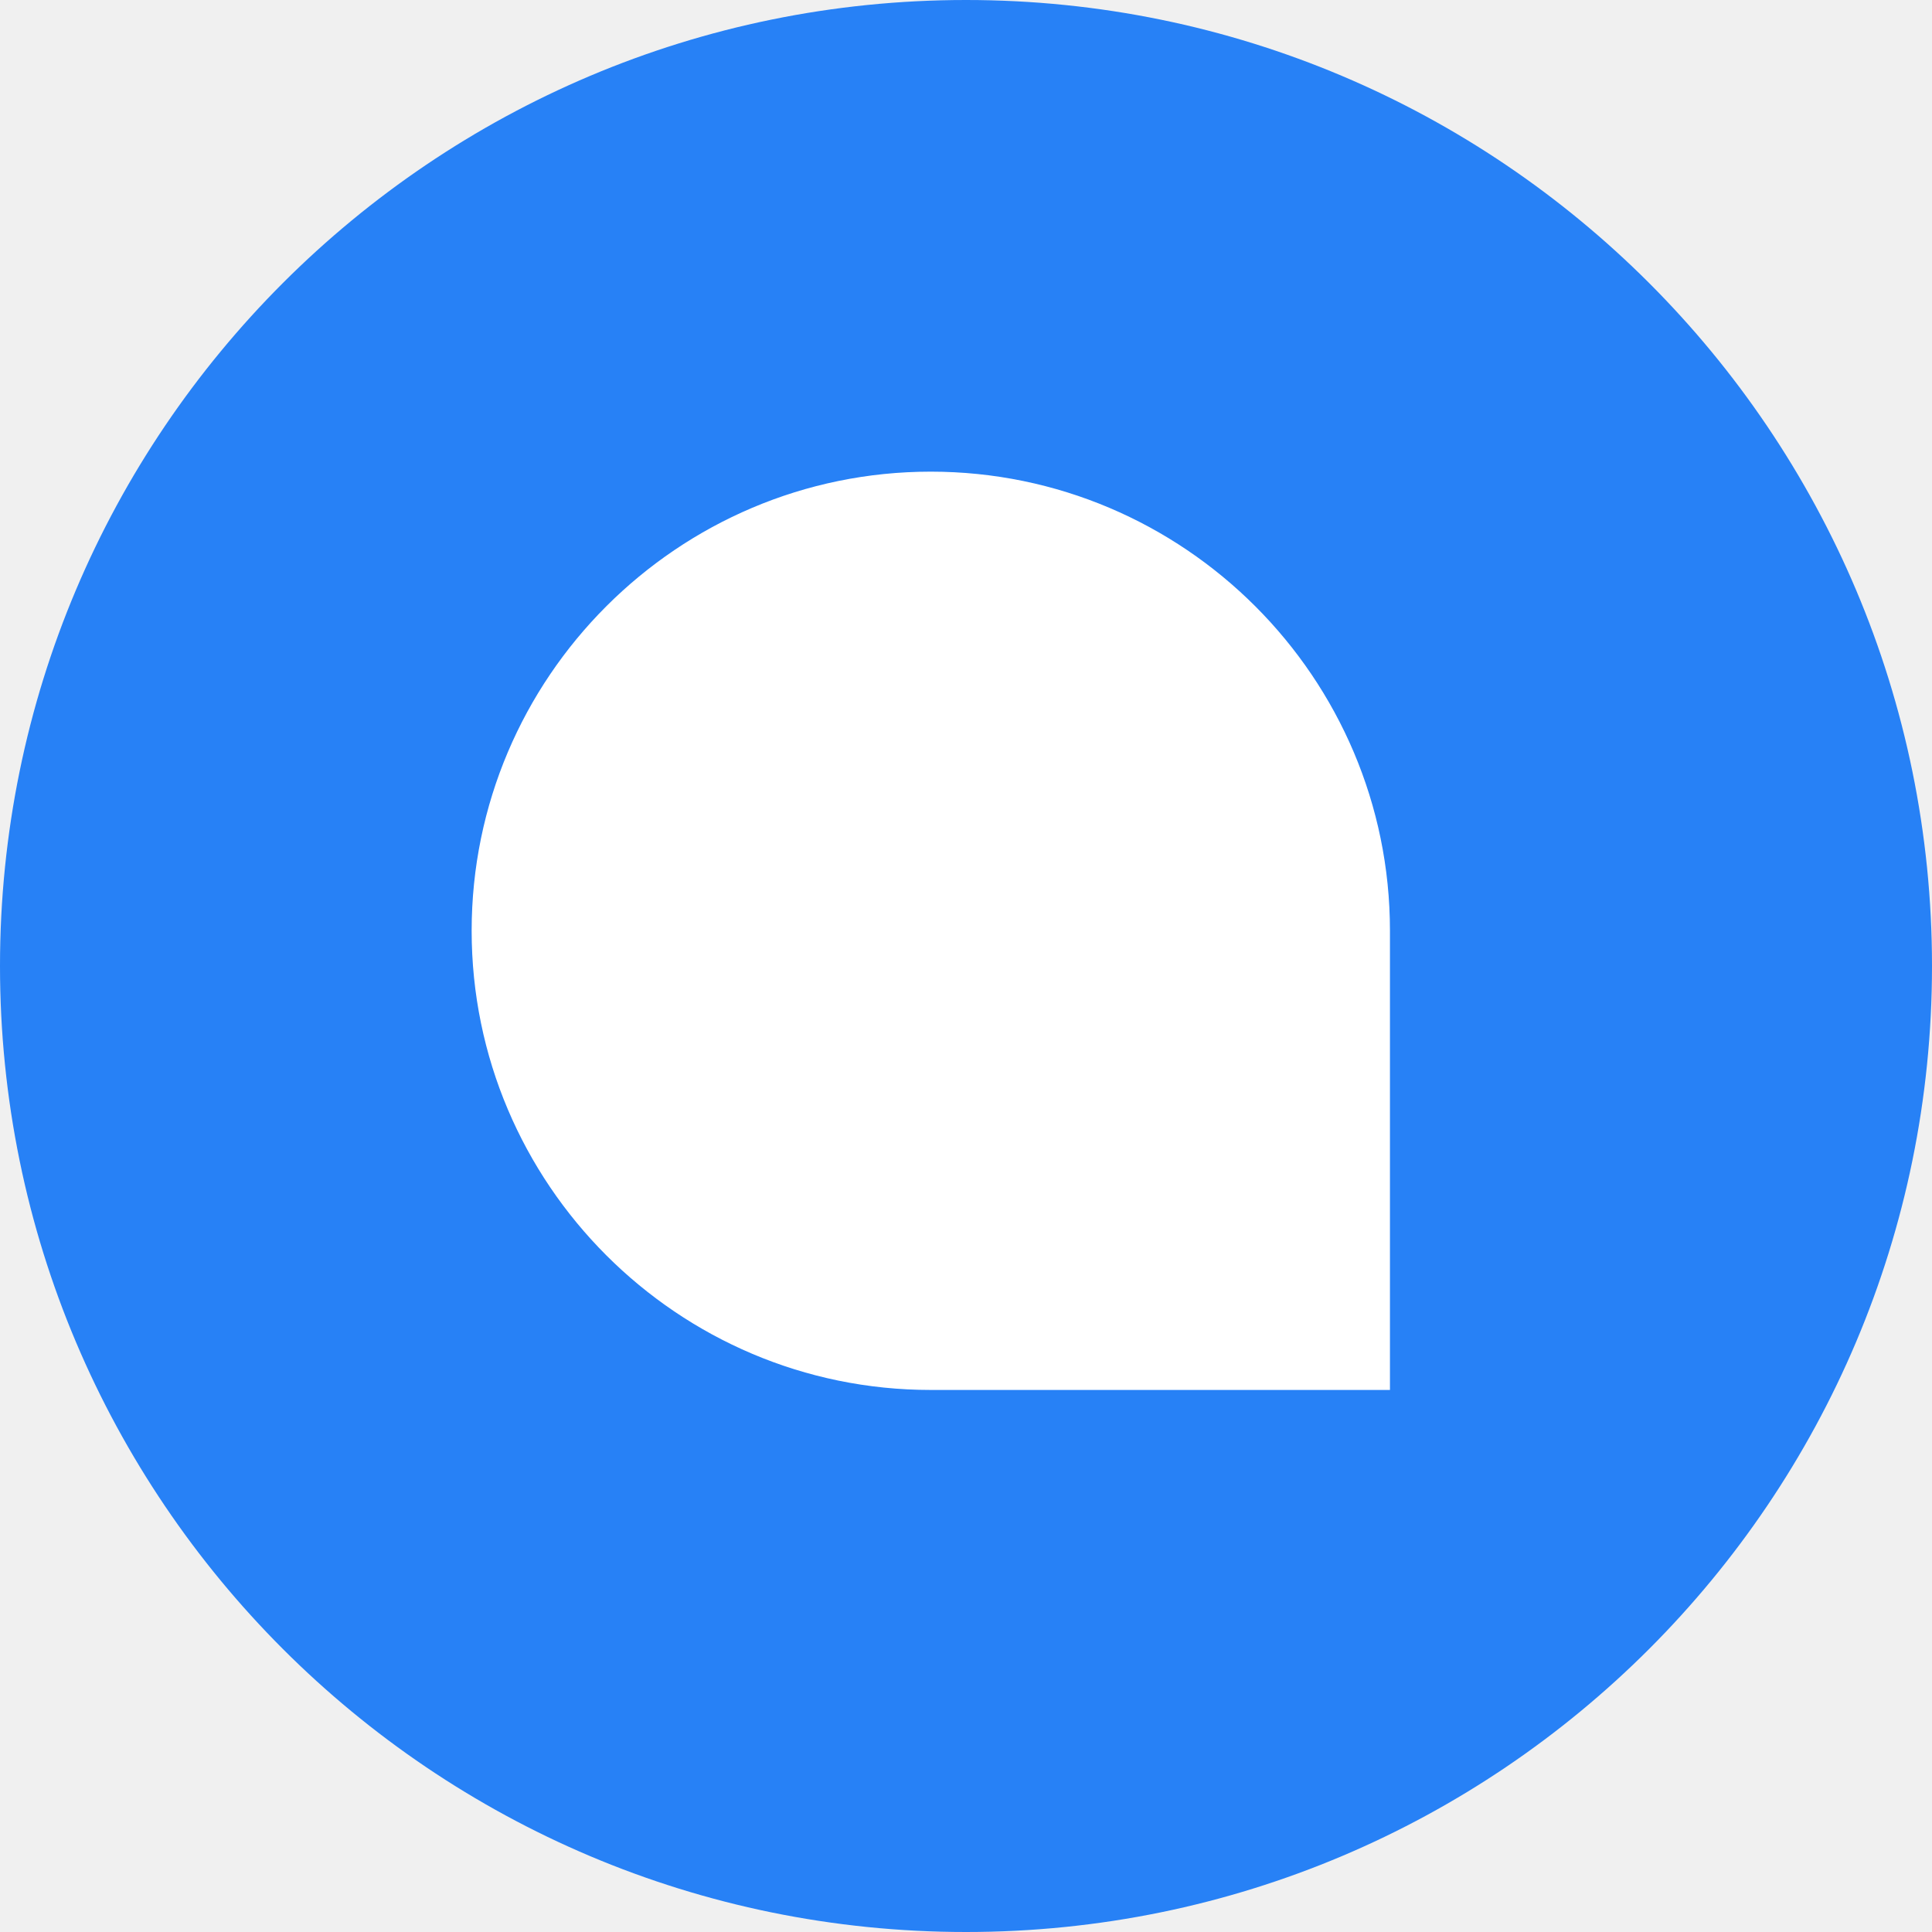
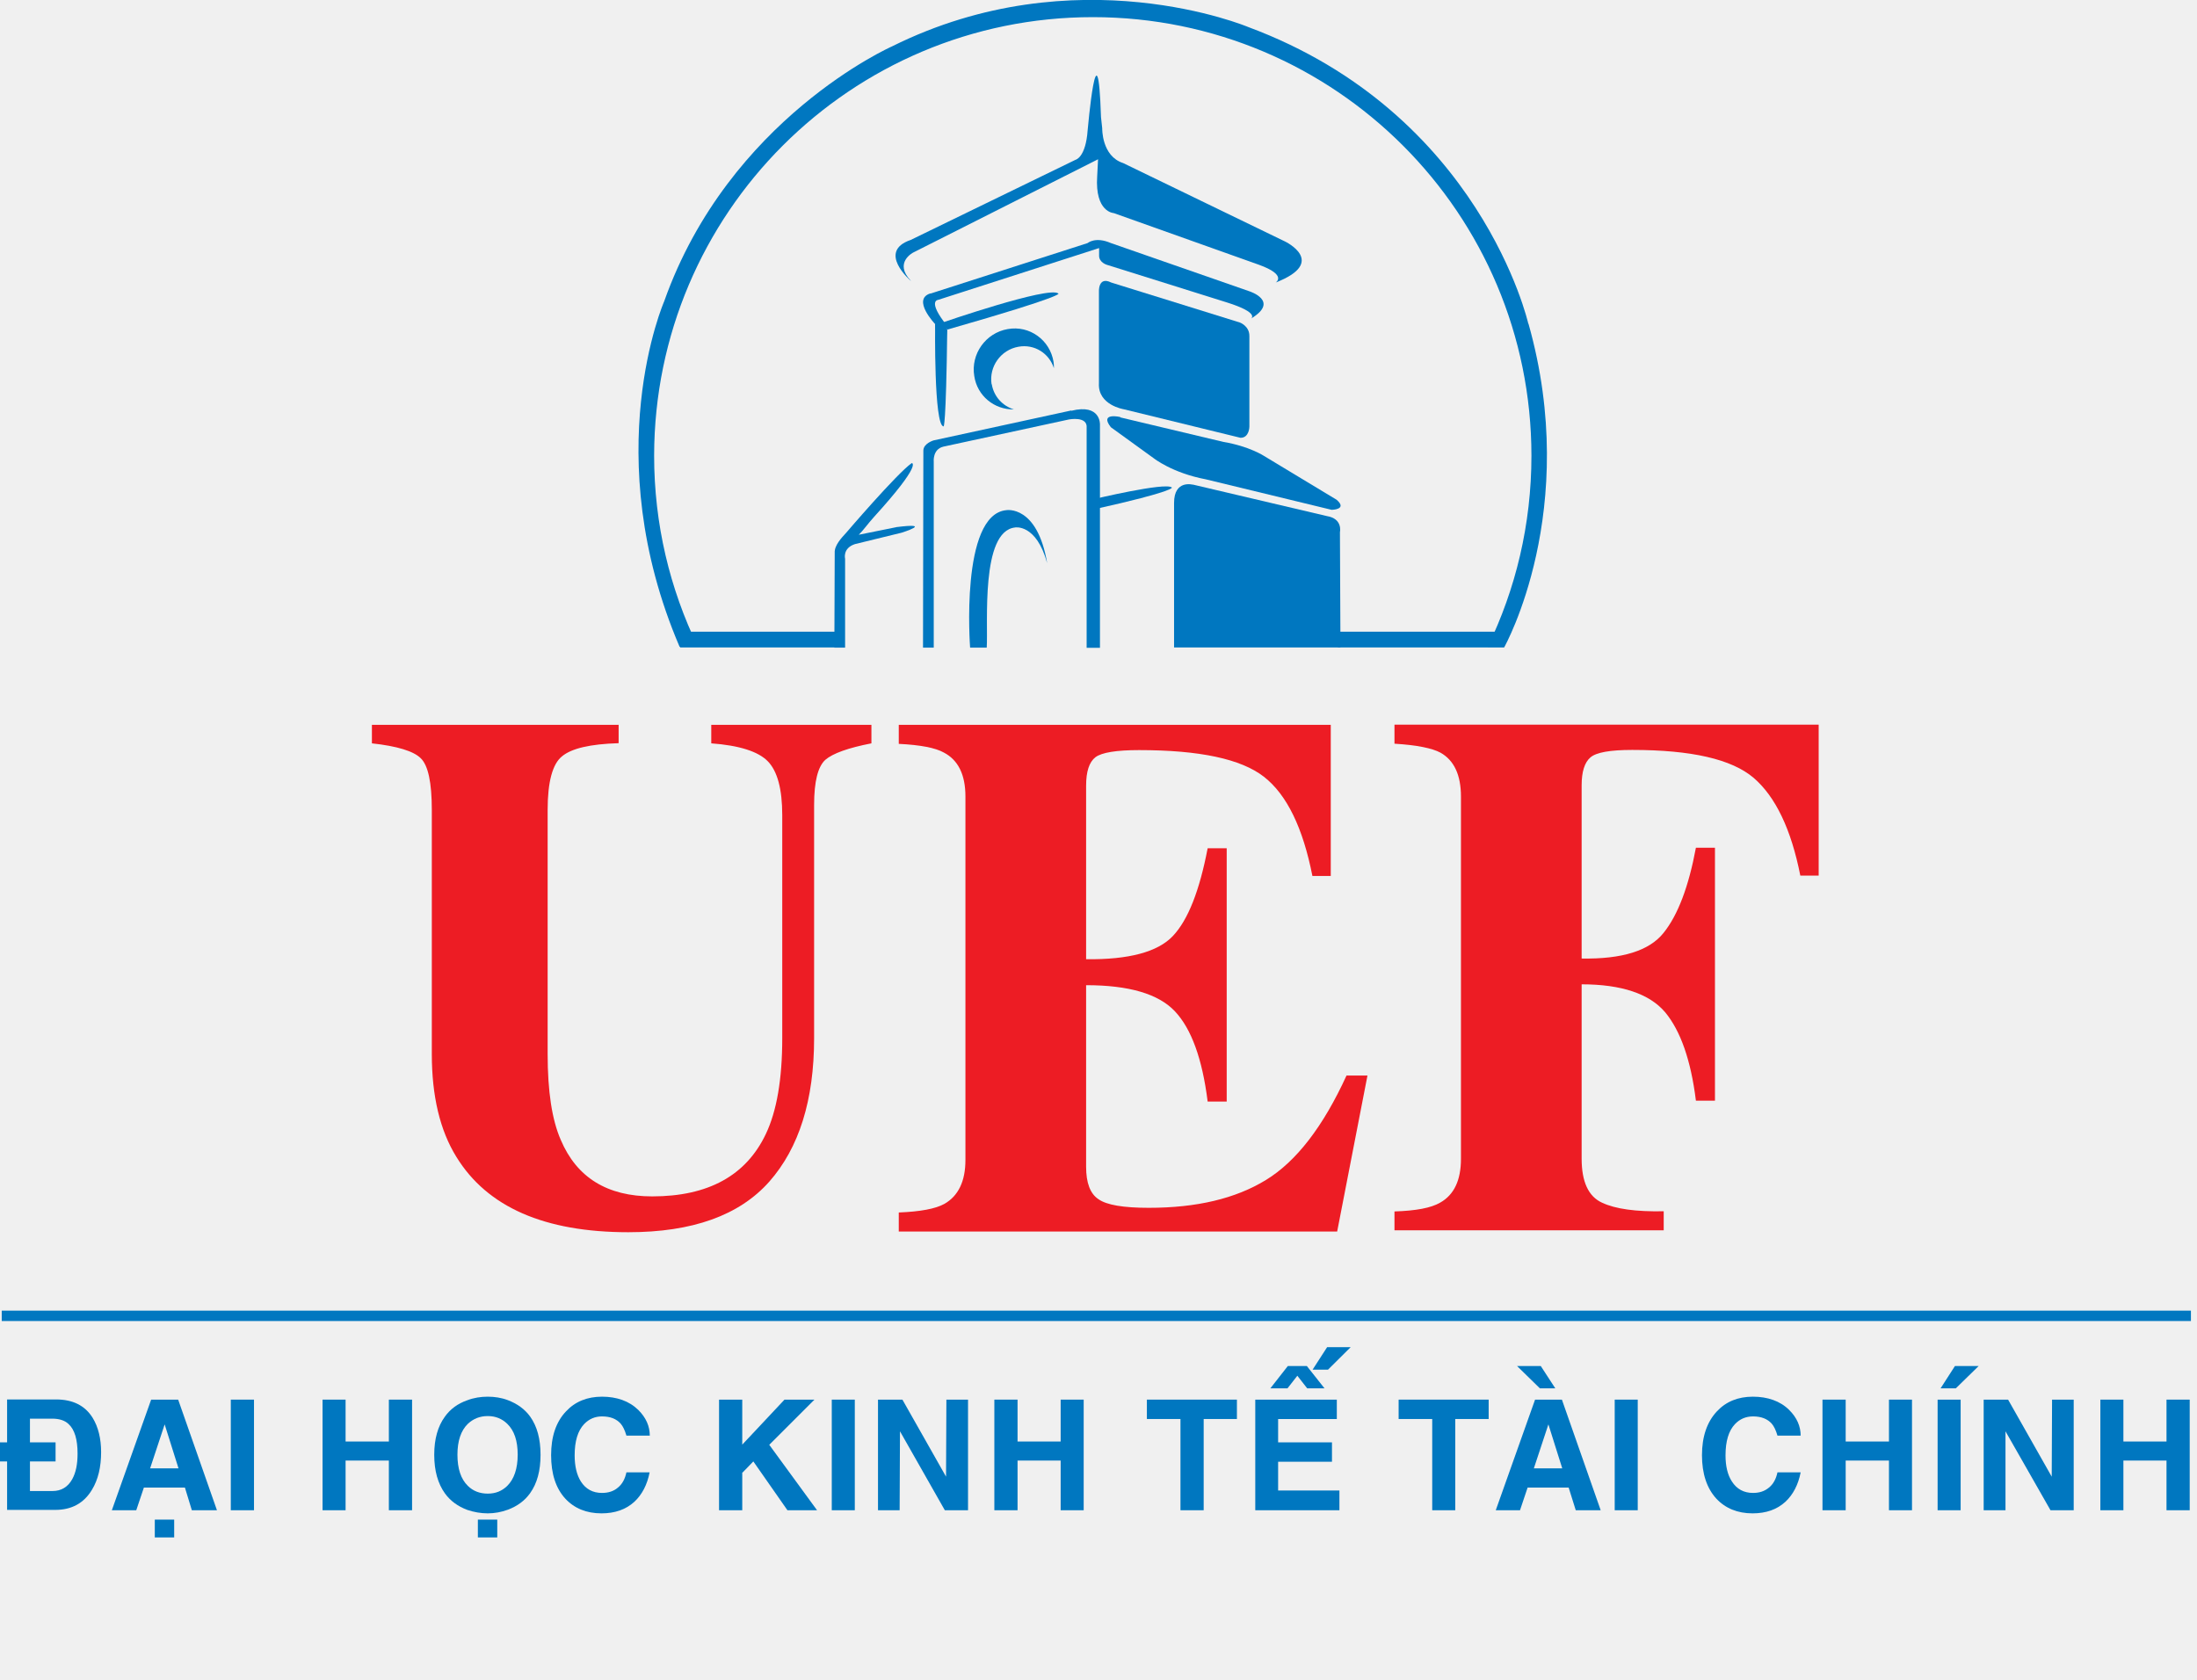
- <svg xmlns="http://www.w3.org/2000/svg" width="16" height="16" viewBox="0 0 16 16" fill="none">
-   <g clip-path="url(#woot-logo-clip-2342424e23u32098)">
-     <path d="M8 16C12.418 16 16 12.418 16 8C16 3.582 12.418 0 8 0C3.582 0 0 3.582 0 8C0 12.418 3.582 16 8 16Z" fill="#2781F6" />
-     <path d="M11.417 11.417H7.708C5.664 11.417 4 9.753 4 7.708C4 5.664 5.664 4 7.708 4C9.753 4 11.417 5.664 11.417 7.708V11.417Z" fill="white" stroke="white" stroke-width="0.188" />
+ <svg xmlns="http://www.w3.org/2000/svg" viewBox="0 0 126.891 97.033" data-name="Layer 2" id="Layer_2" style="max-height: 500px" width="126.891" height="97.033">
+   <defs>
+     <style>
+       .cls-1 {
+         fill: #0077c0;
+       }
+ 
+       .cls-1, .cls-2, .cls-3, .cls-4, .cls-5, .cls-6 {
+         stroke-width: 0px;
+       }
+ 
+       .cls-2 {
+         fill: #ed1c24;
+       }
+ 
+       .cls-3 {
+         fill: #f2a31f;
+       }
+ 
+       .cls-4 {
+         fill: #f9a620;
+       }
+ 
+       .cls-5 {
+         fill: #fff;
+       }
+ 
+       .cls-6 {
+         fill: #4e4e50;
+       }
+     </style>
+   </defs>
+   <g data-name="Layer 1" id="Layer_1-2">
+     <g>
+       <g>
+         <g>
+           <path d="M35.73,41.86v1.07c-1.64.05-2.72.3-3.27.76-.55.44-.83,1.48-.83,3.09v14.11c0,2.15.25,3.8.76,4.96.92,2.17,2.68,3.26,5.28,3.26,3.23,0,5.42-1.2,6.56-3.6.63-1.32.95-3.16.95-5.54v-12.88c0-1.51-.28-2.55-.84-3.12-.55-.56-1.64-.91-3.26-1.03v-1.07h9.25v1.07c-1.34.26-2.23.58-2.66.95-.43.39-.65,1.25-.65,2.61v13.47c0,3.58-.87,6.34-2.59,8.29-1.73,1.95-4.44,2.92-8.14,2.92-4.84,0-8.15-1.45-9.93-4.35-.95-1.53-1.42-3.52-1.42-5.94v-14.1c0-1.58-.21-2.58-.64-2.99-.41-.41-1.36-.7-2.82-.86v-1.07h14.23Z" class="cls-2" />
+           <path d="M51.91,71.14v-1.1c1.24-.05,2.12-.21,2.64-.5.8-.46,1.21-1.3,1.21-2.54v-20.99c0-1.26-.42-2.11-1.25-2.54-.48-.27-1.35-.44-2.6-.5v-1.1h24.95v8.73h-1.06c-.55-2.79-1.48-4.7-2.8-5.73-1.32-1.03-3.72-1.54-7.21-1.54-1.32,0-2.16.14-2.52.41-.36.28-.54.82-.54,1.65v10.02c2.47.03,4.14-.42,5.01-1.34.88-.93,1.54-2.62,2.01-5.07h1.1v14.63h-1.1c-.31-2.47-.94-4.2-1.89-5.21-.95-1.01-2.66-1.51-5.13-1.51v10.49c0,.92.23,1.55.71,1.87.48.34,1.44.5,2.91.5,2.76,0,5.01-.53,6.77-1.61,1.75-1.07,3.3-3.08,4.65-6.03h1.21l-1.75,9.01h-25.31Z" class="cls-2" />
+           <path d="M80.54,69.98c1.24-.04,2.11-.2,2.64-.51.8-.45,1.2-1.29,1.2-2.53v-20.92c0-1.26-.4-2.1-1.18-2.54-.48-.26-1.36-.44-2.66-.52v-1.1h24.5v8.72h-1.06c-.53-2.69-1.44-4.57-2.7-5.65-1.27-1.08-3.6-1.61-7.01-1.61-1.27,0-2.07.14-2.41.43-.34.29-.51.83-.51,1.61v10.01c2.34.04,3.91-.45,4.73-1.48.83-1.03,1.45-2.67,1.87-4.92h1.1v14.61h-1.1c-.29-2.34-.89-4.04-1.78-5.11-.9-1.06-2.51-1.61-4.82-1.61v10.07c0,1.33.39,2.18,1.17,2.54.78.37,1.97.53,3.57.5v1.1h-15.55v-1.1Z" class="cls-2" />
+         </g>
+         <g>
+           <path d="M.41,84.42h-.41v-1.1h.41v-2.48h2.83c.96,0,1.67.35,2.11,1.06.32.52.49,1.19.49,1.98,0,.86-.17,1.59-.53,2.18-.47.78-1.18,1.16-2.12,1.16H.41v-2.82ZM1.73,81.95v1.37h1.48v1.1h-1.48v1.71h1.3c.5,0,.88-.22,1.14-.68.21-.38.31-.86.31-1.48,0-.82-.17-1.39-.52-1.71-.22-.21-.54-.31-.94-.31h-1.28Z" class="cls-1" />
+           <path d="M8.31,85.93l-.44,1.31h-1.41l2.27-6.39h1.56l2.24,6.39h-1.45l-.4-1.31h-2.37ZM8.67,84.82h1.64l-.8-2.54-.84,2.54ZM10.06,87.78v1.03h-1.12v-1.03h1.12Z" class="cls-1" />
+           <path d="M14.67,80.85v6.39h-1.34v-6.39h1.34Z" class="cls-1" />
+           <path d="M22.46,84.37h-2.5v2.87h-1.33v-6.39h1.33v2.42h2.5v-2.42h1.34v6.39h-1.34v-2.87Z" class="cls-1" />
+           <path d="M25.08,84.03c0-.91.21-1.64.61-2.19.32-.45.75-.76,1.29-.95.39-.15.79-.21,1.19-.21s.79.06,1.16.2c.55.21.98.52,1.29.95.4.56.6,1.29.6,2.21s-.2,1.65-.6,2.21c-.31.44-.75.76-1.29.96-.38.14-.77.21-1.16.21s-.8-.07-1.18-.2c-.54-.2-.98-.52-1.29-.95-.41-.57-.62-1.31-.62-2.23ZM26.42,84.03c0,.81.2,1.41.6,1.8.3.3.69.45,1.15.45s.82-.15,1.13-.45c.39-.39.6-.99.6-1.8s-.2-1.39-.6-1.78c-.31-.3-.68-.45-1.13-.45s-.83.15-1.15.45c-.4.39-.6.99-.6,1.78ZM28.72,87.78v1.03h-1.12v-1.03h1.12Z" class="cls-1" />
+           <path d="M37.52,82.93h-1.34c-.09-.31-.2-.54-.33-.69-.25-.28-.6-.42-1.08-.42-.41,0-.75.15-1.03.44-.37.39-.55.99-.55,1.81,0,.62.12,1.13.36,1.51.28.44.69.66,1.22.66.37,0,.68-.1.92-.31.25-.2.41-.5.49-.88h1.34c-.14.72-.44,1.29-.88,1.7-.49.45-1.13.67-1.9.67-.87,0-1.57-.29-2.09-.85-.55-.6-.82-1.44-.82-2.51s.28-1.92.86-2.53c.53-.57,1.23-.85,2.08-.85s1.57.25,2.1.77c.44.44.66.93.66,1.49Z" class="cls-1" />
+           <path d="M42.87,85.06v2.18h-1.34v-6.39h1.34v2.6l2.44-2.6h1.73l-2.61,2.61,2.76,3.78h-1.71l-1.97-2.82-.62.64Z" class="cls-1" />
+           <path d="M49.37,80.85v6.39h-1.33v-6.39h1.33Z" class="cls-1" />
+           <path d="M54.66,80.85h1.25v6.39h-1.34l-2.59-4.56-.02,4.56h-1.25v-6.39h1.41l2.52,4.45.02-4.45Z" class="cls-1" />
+           <path d="M61.26,84.37h-2.49v2.87h-1.34v-6.39h1.34v2.42h2.49v-2.42h1.33v6.39h-1.33v-2.87Z" class="cls-1" />
+           <path d="M69.52,81.97v5.27h-1.34v-5.27h-1.94v-1.12h5.2v1.12h-1.92Z" class="cls-1" />
+           <path d="M77.21,80.85v1.12h-3.39v1.35h3.11v1.12h-3.11v1.66h3.54v1.14h-4.86v-6.39h4.7ZM75.48,78.91l1.02,1.29h-1l-.57-.73-.57.73h-.99l1.01-1.29h1.1ZM78.01,77.82l-1.31,1.3h-.89l.84-1.3h1.36Z" class="cls-1" />
+           <path d="M84.05,81.97v5.27h-1.33v-5.27h-1.94v-1.12h5.2v1.12h-1.92Z" class="cls-1" />
+           <path d="M88.23,85.93l-.44,1.31h-1.4l2.27-6.39h1.55l2.24,6.39h-1.44l-.41-1.31h-2.37ZM88.94,80.2l-1.32-1.29h1.37l.84,1.29h-.89ZM88.59,84.82h1.64l-.8-2.54-.84,2.54Z" class="cls-1" />
+           <path d="M94.59,80.85v6.39h-1.33v-6.39h1.33Z" class="cls-1" />
+           <path d="M104,82.93h-1.34c-.09-.31-.2-.54-.33-.69-.25-.28-.61-.42-1.08-.42-.42,0-.76.15-1.04.44-.37.39-.55.99-.55,1.81,0,.62.12,1.13.37,1.51.28.44.69.66,1.22.66.37,0,.67-.1.92-.31.25-.2.41-.5.49-.88h1.34c-.14.72-.44,1.29-.88,1.7-.49.45-1.12.67-1.9.67-.86,0-1.57-.29-2.09-.85-.55-.6-.83-1.44-.83-2.51s.29-1.92.86-2.53c.53-.57,1.23-.85,2.08-.85s1.58.25,2.1.77c.44.44.66.93.66,1.49Z" class="cls-1" />
+           <path d="M109.1,84.37h-2.5v2.87h-1.34v-6.39h1.34v2.42h2.5v-2.42h1.33v6.39h-1.33v-2.87Z" class="cls-1" />
+           <path d="M113.24,80.85v6.39h-1.33v-6.39h1.33ZM114.28,78.91l-1.32,1.29h-.88l.83-1.29h1.37Z" class="cls-1" />
+           <path d="M118.52,80.85h1.25v6.39h-1.34l-2.6-4.56v4.56h-1.26v-6.39h1.41l2.52,4.45.02-4.45Z" class="cls-1" />
+           <path d="M125.13,84.37h-2.49v2.87h-1.33v-6.39h1.33v2.42h2.49v-2.42h1.34v6.39h-1.34v-2.87Z" class="cls-1" />
+         </g>
+         <rect height=".6" width="126.44" y="75.71" x=".1" class="cls-1" />
+         <g>
+           <rect height=".91" width="9.25" y="36.49" x="39.28" class="cls-1" />
+           <rect height=".91" width="9.61" y="36.49" x="77.27" class="cls-1" />
+           <g>
+             <path d="M63.47,16.89s-.07-.96.71-.57l7.43,2.31s.56.2.55.79v5.22s0,.65-.51.65l-6.75-1.65s-1.5-.24-1.43-1.5v-5.24Z" class="cls-1" />
+             <path d="M57.27,22.2c-.16-1.02.53-1.99,1.55-2.17.92-.17,1.78.38,2.05,1.24,0-.12,0-.24-.02-.36-.2-1.27-1.39-2.13-2.65-1.9-1.27.22-2.14,1.44-1.93,2.71.17,1.15,1.16,1.95,2.29,1.93-.65-.2-1.16-.74-1.28-1.46Z" class="cls-1" />
+             <path d="M52.6,16.22s-1.97-1.69,0-2.36l9.52-4.63s.59-.12.7-1.72c0,0,.58-6.55.77-.74l.07.64s-.04,1.61,1.21,2.01l9.35,4.53s2.49,1.19-.54,2.37c0,0,.69-.43-.98-1.03l-8.37-2.98s-1.1-.04-.96-2.13l.05-.98-10.68,5.39s-1.13.58-.14,1.62Z" class="cls-1" />
+             <path d="M53.74,16.96l9.08-2.92s.44-.39,1.34,0l8.01,2.79s1.76.56.09,1.57c0,0,.51-.33-1.4-.93l-6.92-2.17s-.48-.13-.46-.56v-.41l-9.29,2.99s-.67.03.51,1.5c0,0-.29,4.77-.2,5.81l-.49-5.91s-1.36-1.42-.28-1.77Z" class="cls-1" />
+             <path d="M54.41,18.64s6.14-2.12,6.71-1.69c0,0,.65.07-6.41,2.09l-.3-.4Z" class="cls-1" />
+             <path d="M63.14,28.84s4.18-1,4.54-.68c0,0,.28.2-4.54,1.27v-.59Z" class="cls-1" />
+             <path d="M54.01,18.72s-.08,5.9.49,5.91c0,0,.14.09.21-5.59l-.7-.32Z" class="cls-1" />
+             <path d="M61.88,23.71l-7.96,1.73s-.58.17-.59.58l-.02,11.39h.62v-10.73s-.08-.73.56-.88l7.25-1.57s1.09-.21,1.02.49v12.7h.77v-12.9s.05-1.22-1.66-.79Z" class="cls-1" />
+             <path d="M51.78,30.45l-2.18.44c.25-.24.51-.62.89-1.04,2.82-3.1,2.17-3.1,2.17-3.1-.85.59-3.8,4.04-3.8,4.04-.26.28-.67.72-.65,1.13l-.02,5.49h.62v-5.13s-.16-.61.57-.85l2.7-.66s1.91-.6-.32-.32Z" class="cls-1" />
+             <path d="M58.62,30.47s1.23-.24,1.86,2.06c-.57-3.38-2.36-3.06-2.36-3.06-2.68.26-2.09,7.94-2.09,7.94h.96c.09-1.34-.37-6.73,1.64-6.94Z" class="cls-1" />
+             <path d="M68.9,28s-1.09-.31-1.09,1.05v8.35h9.61l-.03-6.66s.18-.78-.76-.93l-7.74-1.82Z" class="cls-1" />
+             <path d="M64.71,24.09s-1.24-.29-.55.59l2.46,1.78s1.07.86,3.03,1.23l7.26,1.76s.94-.01.29-.58l-4.19-2.53s-.85-.56-2.34-.81l-5.97-1.42Z" class="cls-1" />
+           </g>
+           <path d="M88.27,18.7s-2.74-12.15-16.18-17.14c0,0-9.93-4.18-20.57,1.12,0,0-9.42,4.16-13.16,14.73,0,0-3.87,8.83.89,19.95h1.06c-1.62-3.34-2.53-7.08-2.53-11.04C37.8,12.33,49.13.99,63.12.99s25.33,11.34,25.33,25.34c0,3.96-.91,7.71-2.53,11.04h.97s4.43-7.91,1.39-18.67Z" class="cls-1" />
+         </g>
+       </g>
+       <g>
+         <g>
+           <rect height="46.4" width="46.39" y="25.64" x="154.44" class="cls-3" />
+           <g>
+             <path d="M188.14,45.4c-3.13-.8-3.9-1.19-3.9-2.37v-.07c0-.86.8-1.58,2.32-1.58,1.71.1,3.36.73,4.71,1.79l2.06-3c-1.9-1.53-4.28-2.35-6.72-2.3-3.69,0-6.33,2.17-6.33,5.46v.05c0,3.59,2.35,4.6,6.01,5.53,3.02.78,3.64,1.3,3.64,2.3v.05c0,1.06-.98,1.72-2.58,1.72-2.02-.02-3.95-.81-5.42-2.19l-.1-.09s-.26-.22-.43-.4c-.07-.06-.14-.14-.2-.21-.34,1.26-.89,2.44-1.64,3.51l.46.38c2.05,1.62,4.59,2.51,7.21,2.5,3.9,0,6.63-2.02,6.63-5.61v-.05c0-3.13-2.05-4.41-5.72-5.41" class="cls-5" />
+             <path d="M184.04,59.38l-9.75-7.92c-2.35,2.09-5.94,1.88-8.03-.47s-1.88-5.94.47-8.03c2.35-2.09,5.94-1.88,8.03.47.94,1.05,1.45,2.41,1.44,3.82-.01,1.03-.31,2.05-.86,2.92l2.84,2.35c2.91-4.26,1.82-10.07-2.44-12.99-4.26-2.91-10.07-1.82-12.98,2.44-2.91,4.26-1.82,10.07,2.44,12.99,2.83,1.94,6.49,2.17,9.54.6l8.94,4.25.35-.43Z" class="cls-5" />
+           </g>
+         </g>
+         <g>
+           <path d="M227,54.92c-.34.72-.81,1.33-1.41,1.82-.6.49-1.32.87-2.16,1.13-.84.26-1.76.39-2.78.39-1.43,0-2.83-.25-4.21-.74-1.38-.49-2.63-1.25-3.75-2.26l2.44-2.92c.86.7,1.74,1.25,2.64,1.66.9.41,1.89.62,2.96.62.86,0,1.52-.16,2-.47.47-.31.71-.75.71-1.3v-.05c0-.27-.05-.5-.15-.71-.1-.21-.29-.4-.56-.58-.28-.18-.66-.36-1.15-.54-.49-.18-1.13-.37-1.92-.56-.95-.23-1.81-.49-2.58-.78-.77-.29-1.42-.64-1.96-1.06-.54-.42-.95-.94-1.25-1.57-.3-.63-.44-1.4-.44-2.33v-.05c0-.86.16-1.63.48-2.32.32-.69.77-1.28,1.34-1.78.58-.5,1.27-.88,2.07-1.15.8-.27,1.68-.4,2.65-.4,1.38,0,2.64.21,3.79.62,1.15.41,2.21,1,3.17,1.77l-2.14,3.11c-.84-.57-1.66-1.02-2.46-1.35-.8-.33-1.61-.5-2.41-.5s-1.41.16-1.81.47c-.4.31-.6.7-.6,1.17v.05c0,.3.06.57.17.79.12.22.33.42.63.6.3.18.72.35,1.25.51.53.16,1.2.35,2,.56.95.25,1.8.53,2.54.84.74.31,1.37.69,1.88,1.13.51.44.9.95,1.16,1.54.26.59.39,1.3.39,2.12v.05c0,.93-.17,1.76-.51,2.48Z" class="cls-6" />
+           <path d="M237.62,43.03v14.95h-4.13v-14.95h-5.71v-3.81h15.54v3.81h-5.71Z" class="cls-6" />
+           <path d="M256.96,58.05l-1.71-4.21h-7.93l-1.71,4.21h-4.21l8.04-18.89h3.8l8.04,18.89h-4.31ZM251.28,44.12l-2.49,6.08h4.98l-2.49-6.08Z" class="cls-6" />
+           <path d="M273.89,57.99l-4.02-6h-3.24v6h-4.13v-18.76h8.57c2.23,0,3.97.55,5.21,1.63,1.24,1.09,1.86,2.61,1.86,4.56v.05c0,1.52-.37,2.76-1.11,3.71-.74.96-1.71,1.66-2.91,2.1l4.58,6.7h-4.82ZM273.97,45.63c0-.89-.29-1.56-.86-2.01-.57-.45-1.37-.67-2.38-.67h-4.1v5.39h4.18c1.02,0,1.8-.24,2.34-.72.54-.48.82-1.13.82-1.93v-.05Z" class="cls-6" />
+           <path d="M293.87,54.92c-.34.72-.81,1.33-1.41,1.82-.6.49-1.32.87-2.16,1.13s-1.76.39-2.78.39c-1.43,0-2.83-.25-4.21-.74s-2.63-1.25-3.75-2.26l2.44-2.92c.86.7,1.74,1.25,2.64,1.66.9.41,1.89.62,2.96.62.86,0,1.52-.16,2-.47.47-.31.71-.75.71-1.3v-.05c0-.27-.05-.5-.15-.71-.1-.21-.29-.4-.56-.58-.28-.18-.66-.36-1.16-.54-.49-.18-1.13-.37-1.92-.56-.95-.23-1.81-.49-2.58-.78-.77-.29-1.42-.64-1.96-1.06-.54-.42-.95-.94-1.25-1.57-.3-.63-.44-1.4-.44-2.33v-.05c0-.86.16-1.63.48-2.32.32-.69.77-1.28,1.34-1.78.58-.5,1.27-.88,2.07-1.15.8-.27,1.68-.4,2.65-.4,1.38,0,2.64.21,3.79.62,1.15.41,2.21,1,3.17,1.77l-2.14,3.11c-.84-.57-1.66-1.02-2.46-1.35-.8-.33-1.61-.5-2.41-.5s-1.41.16-1.81.47c-.4.31-.6.7-.6,1.17v.05c0,.3.06.57.17.79.12.22.33.42.63.6.3.18.72.35,1.25.51.53.16,1.19.35,2,.56.95.25,1.8.53,2.54.84.74.31,1.37.69,1.88,1.13.51.44.9.95,1.15,1.54.26.59.39,1.3.39,2.12v.05c0,.93-.17,1.76-.51,2.48Z" class="cls-6" />
+         </g>
+         <g>
+           <g>
+             <rect height="10.2" width="10.2" y="23.79" x="229.11" class="cls-4" />
+             <path d="M235.67,29.86l.47,1.42.21.64-.55-.4-1.21-.88,1.08-.79ZM235.02,27.87h0s.37,0,.37,0h2.26l-.05.04h0s-5.52,4.02-5.52,4.02l.21-.64.61-1.87-1.59-1.15-.54-.39h2.64s0,0,0,0h1.62ZM234.41,26l.46,1.42h-1.33l.46-1.42.21-.64.21.64Z" class="cls-5" />
+           </g>
+           <g>
+             <rect height="10.2" width="10.2" y="23.79" x="241.99" class="cls-4" />
+             <path d="M248.55,29.86l.47,1.42.21.64-.55-.4-1.21-.88,1.08-.79ZM247.9,27.87h0s.37,0,.37,0h2.26l-.05.04h0s-5.52,4.02-5.52,4.02l.21-.64.61-1.87-1.59-1.15-.54-.39h2.64s0,0,0,0h1.62ZM247.3,26l.46,1.42h-1.33l.46-1.42.21-.64.21.64Z" class="cls-5" />
+           </g>
+           <g>
+             <rect height="10.2" width="10.2" y="23.79" x="254.87" class="cls-4" />
+             <path d="M261.43,29.86l.47,1.42.21.64-.55-.4-1.21-.88,1.08-.79ZM260.78,27.87h0s.37,0,.37,0h2.26l-.05.04h0s-5.52,4.02-5.52,4.02l.21-.64.61-1.87-1.59-1.15-.54-.39h2.64s0,0,0,0h1.62ZM260.18,26l.46,1.42h-1.33l.46-1.42.21-.64.21.64Z" class="cls-5" />
+           </g>
+           <g>
+             <rect height="10.2" width="10.2" y="23.79" x="267.76" class="cls-4" />
+             <path d="M274.31,29.86l.47,1.42.21.64-.55-.4-1.21-.88,1.08-.79ZM273.67,27.87h0s.37,0,.37,0h2.26l-.05.04h0s-5.52,4.02-5.52,4.02l.21-.64.61-1.87-1.59-1.15-.54-.39h2.64s0,0,0,0h1.62ZM273.06,26l.46,1.42h-1.33l.46-1.42.21-.64.21.64Z" class="cls-5" />
+           </g>
+         </g>
+         <g>
+           <path d="M217.08,70.49l-1.55-2.32h-1.25v2.32h-1.59v-7.24h3.31c.86,0,1.53.21,2.01.63.48.42.72,1.01.72,1.76v.02c0,.59-.14,1.06-.43,1.43-.29.37-.66.64-1.12.81l1.77,2.59h-1.86ZM217.11,65.72c0-.34-.11-.6-.33-.78-.22-.17-.53-.26-.92-.26h-1.58v2.08h1.61c.39,0,.69-.09.9-.28s.32-.43.32-.74v-.02Z" class="cls-3" />
+           <path d="M225.14,70.49l-.66-1.62h-3.06l-.66,1.62h-1.62l3.1-7.29h1.47l3.1,7.29h-1.66ZM222.95,65.11l-.96,2.35h1.92l-.96-2.35Z" class="cls-3" />
+           <path d="M230.78,64.72v5.77h-1.59v-5.77h-2.2v-1.47h6v1.47h-2.2Z" class="cls-3" />
+           <path d="M233.86,70.49v-7.24h1.59v7.24h-1.59Z" class="cls-3" />
+           <path d="M241.93,70.49l-3.5-4.6v4.6h-1.57v-7.24h1.47l3.39,4.46v-4.46h1.57v7.24h-1.35Z" class="cls-3" />
+           <path d="M249.85,70.28c-.51.22-1.1.34-1.76.34-.57,0-1.08-.09-1.55-.28s-.87-.44-1.2-.78c-.33-.33-.59-.72-.78-1.18-.19-.45-.28-.95-.28-1.49v-.02c0-.52.09-1,.28-1.45.19-.45.45-.85.79-1.19.34-.34.74-.61,1.2-.81.46-.2.97-.3,1.52-.3.32,0,.62.02.88.07s.51.11.74.19c.23.08.44.19.64.31.2.12.39.27.58.42l-1,1.21c-.14-.12-.28-.22-.41-.31-.14-.09-.28-.17-.43-.23-.15-.06-.31-.11-.48-.14-.17-.03-.36-.05-.57-.05-.29,0-.56.06-.81.18-.25.12-.47.28-.66.49s-.34.44-.44.72c-.11.27-.16.56-.16.88v.02c0,.33.05.64.16.92.11.28.26.52.45.73.2.21.43.37.69.48.27.11.56.17.88.17.59,0,1.09-.15,1.5-.44v-1.04h-1.6v-1.38h3.14v3.14c-.37.32-.81.59-1.33.81Z" class="cls-3" />
+           <path d="M260.02,69.3c-.13.28-.31.51-.54.7s-.51.33-.83.43c-.32.1-.68.15-1.07.15-.55,0-1.09-.09-1.62-.28-.53-.19-1.01-.48-1.45-.87l.94-1.13c.33.27.67.48,1.02.64.35.16.73.24,1.14.24.33,0,.59-.06.77-.18.18-.12.27-.29.27-.5v-.02c0-.1-.02-.19-.06-.27-.04-.08-.11-.15-.22-.22s-.26-.14-.45-.21-.44-.14-.74-.22c-.37-.09-.7-.19-1-.3-.3-.11-.55-.25-.76-.41s-.37-.36-.48-.6-.17-.54-.17-.9v-.02c0-.33.06-.63.18-.89.12-.27.3-.49.52-.69.22-.19.49-.34.8-.44.31-.1.65-.16,1.02-.16.53,0,1.02.08,1.46.24.44.16.85.39,1.22.68l-.83,1.2c-.32-.22-.64-.39-.95-.52-.31-.13-.62-.19-.93-.19s-.54.06-.7.18c-.16.12-.23.27-.23.45v.02c0,.12.02.22.07.31.05.09.13.16.24.23s.28.13.48.2c.2.06.46.13.77.22.37.1.69.2.98.33.29.12.53.27.73.43.2.17.35.37.45.59.1.23.15.5.15.82v.02c0,.36-.07.68-.2.96Z" class="cls-3" />
+           <path d="M264.82,67.6v2.89h-1.59v-2.85l-2.78-4.39h1.86l1.73,2.91,1.76-2.91h1.81l-2.78,4.35Z" class="cls-3" />
+           <path d="M273.21,69.3c-.13.28-.31.51-.54.7s-.51.33-.83.43c-.32.1-.68.15-1.07.15-.55,0-1.09-.09-1.62-.28-.53-.19-1.01-.48-1.45-.87l.94-1.13c.33.27.67.48,1.02.64.35.16.73.24,1.14.24.33,0,.59-.06.77-.18.18-.12.27-.29.27-.5v-.02c0-.1-.02-.19-.06-.27-.04-.08-.11-.15-.22-.22s-.26-.14-.45-.21-.44-.14-.74-.22c-.37-.09-.7-.19-1-.3-.3-.11-.55-.25-.76-.41s-.37-.36-.48-.6c-.11-.24-.17-.54-.17-.9v-.02c0-.33.06-.63.18-.89.12-.27.3-.49.52-.69.22-.19.49-.34.8-.44.31-.1.65-.16,1.02-.16.53,0,1.02.08,1.46.24.44.16.85.39,1.22.68l-.83,1.2c-.32-.22-.64-.39-.95-.52-.31-.13-.62-.19-.93-.19s-.54.06-.7.18c-.16.12-.23.27-.23.45v.02c0,.12.02.22.07.31.05.09.13.16.24.23s.28.13.48.2c.2.06.46.13.77.22.37.1.69.2.98.33.29.12.53.27.73.43.2.17.35.37.45.59.1.23.15.5.15.82v.02c0,.36-.07.68-.2.96Z" class="cls-3" />
+           <path d="M277.66,64.72v5.77h-1.59v-5.77h-2.2v-1.47h6v1.47h-2.2Z" class="cls-3" />
+           <path d="M280.66,70.49v-7.24h5.45v1.42h-3.88v1.47h3.41v1.42h-3.41v1.52h3.93v1.42h-5.5Z" class="cls-3" />
+           <path d="M292.84,70.49v-4.73l-2.04,3.09h-.04l-2.02-3.06v4.7h-1.57v-7.24h1.72l1.9,3.06,1.9-3.06h1.72v7.24h-1.57Z" class="cls-3" />
+         </g>
+       </g>
+     </g>
  </g>
-   <defs>
-     <clipPath id="woot-logo-clip-2342424e23u32098">
-       <rect width="16" height="16" fill="white" />
-     </clipPath>
-   </defs>
</svg>
